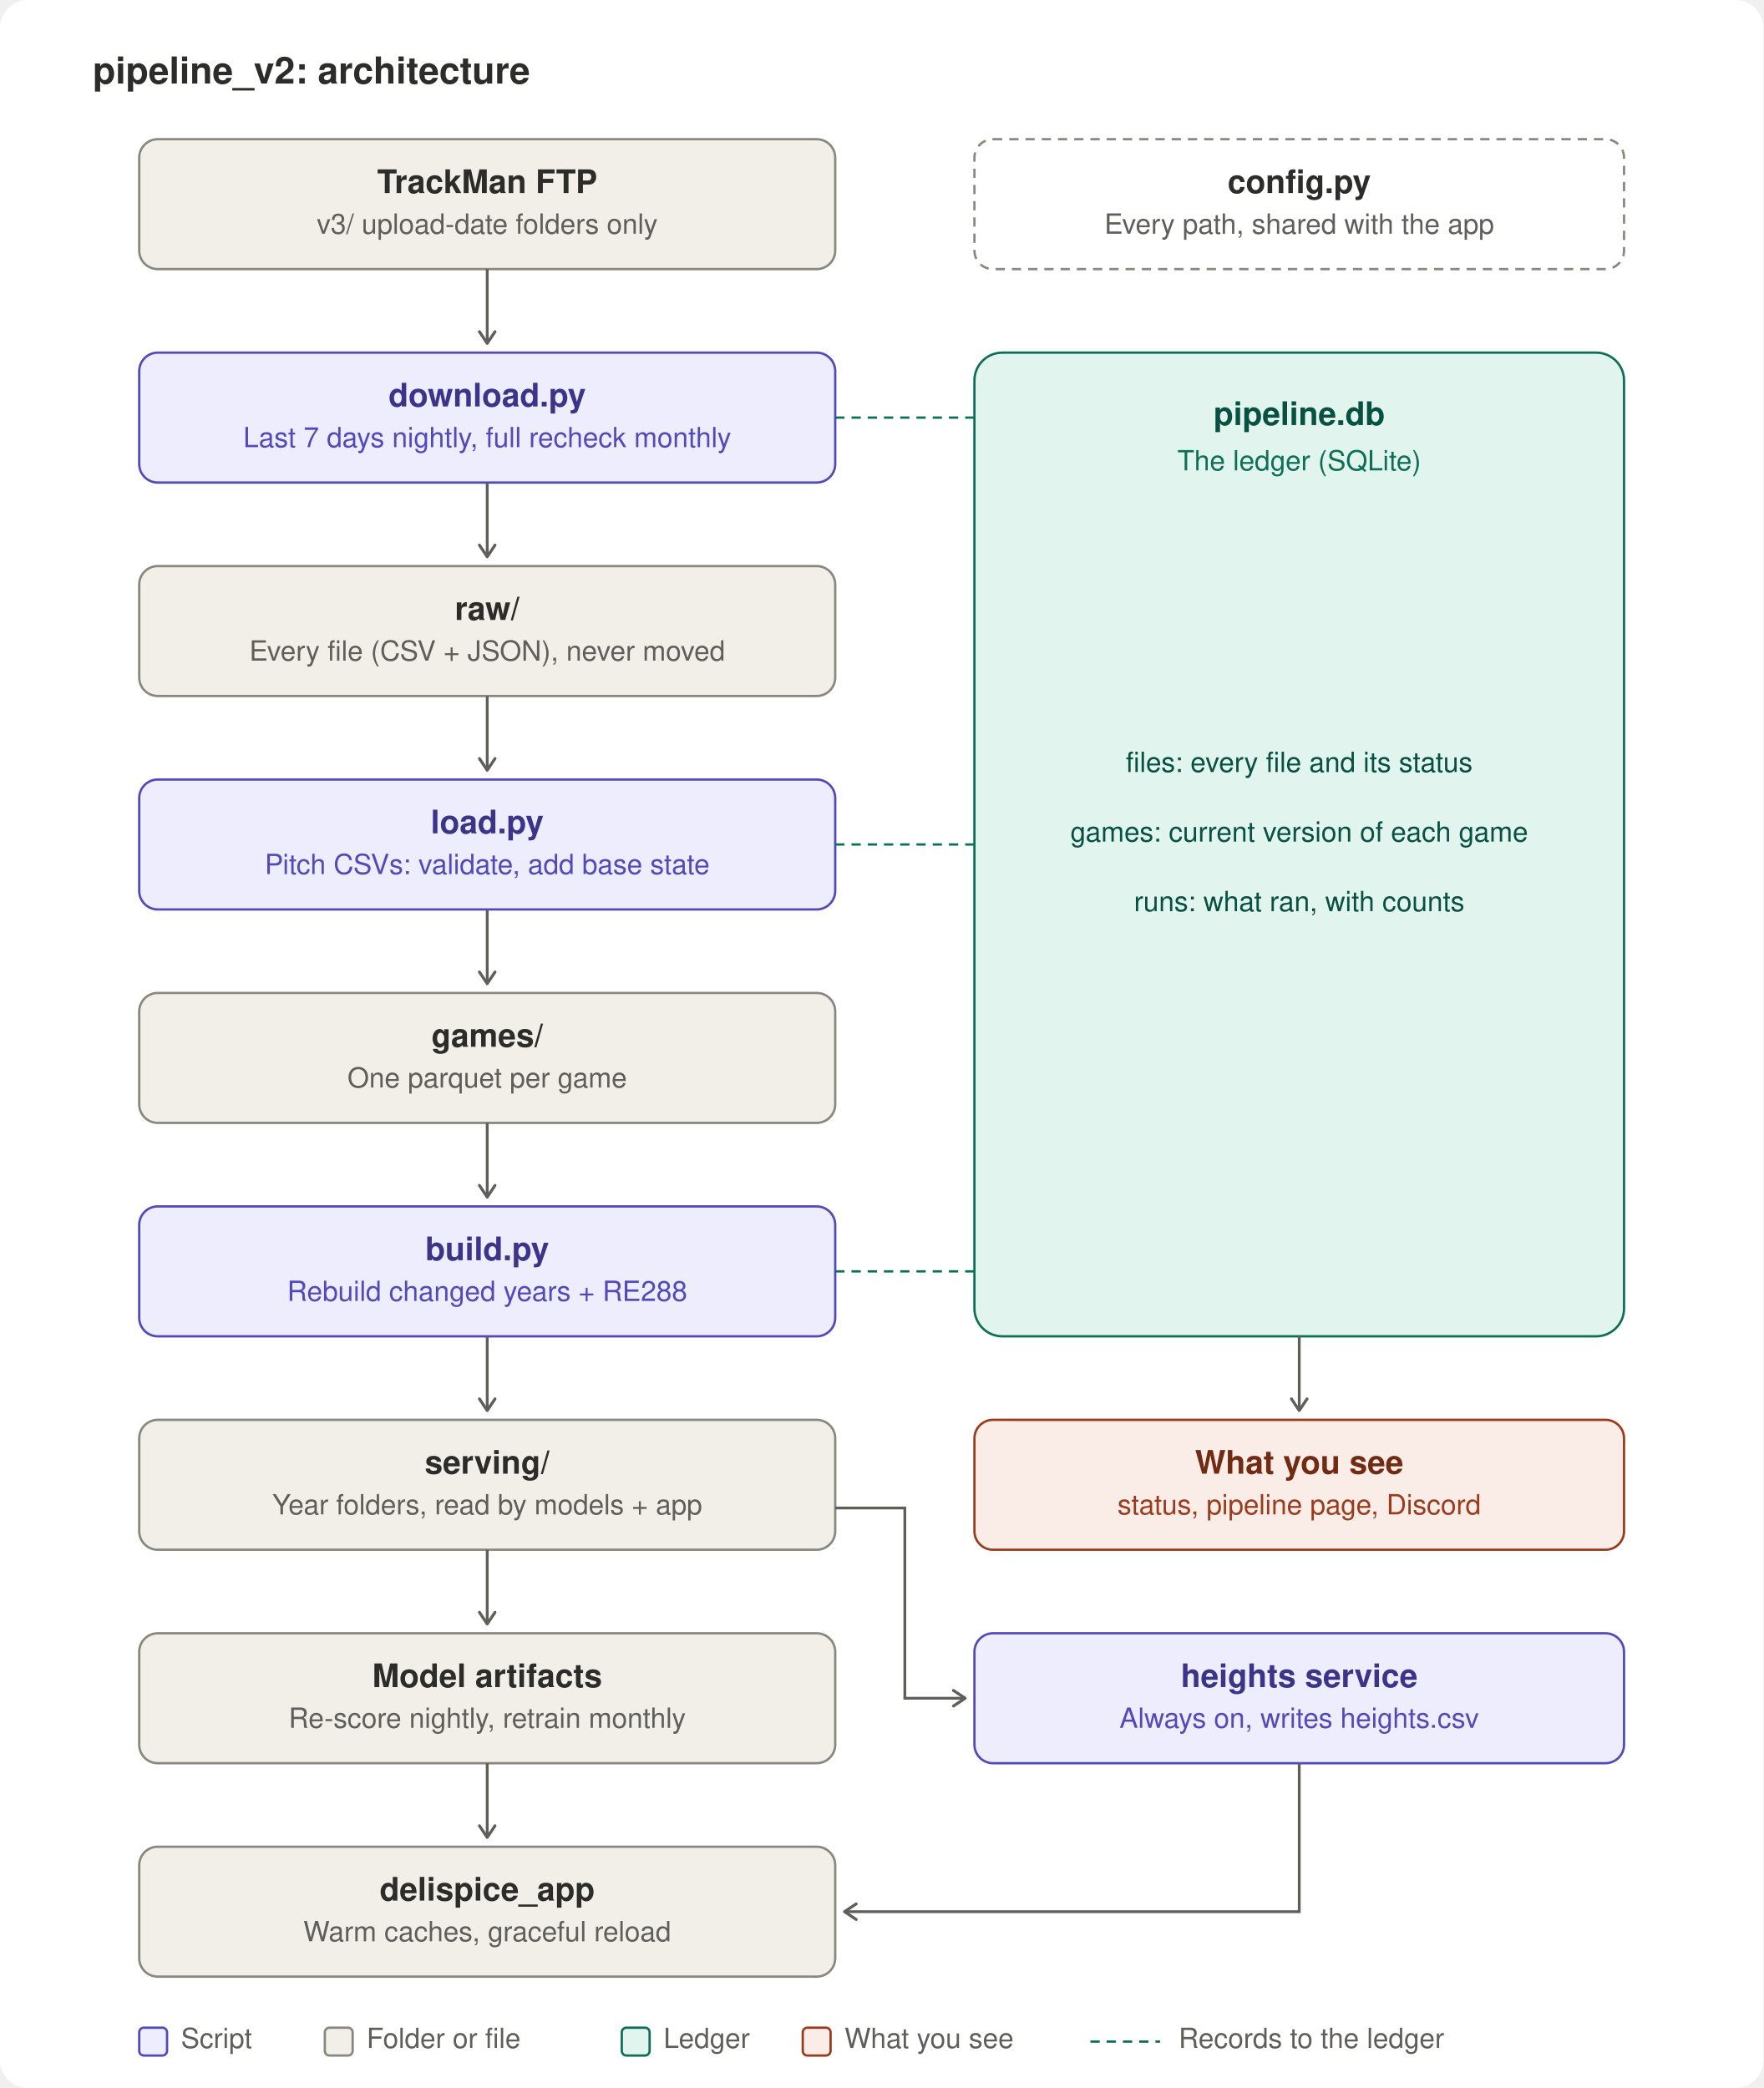
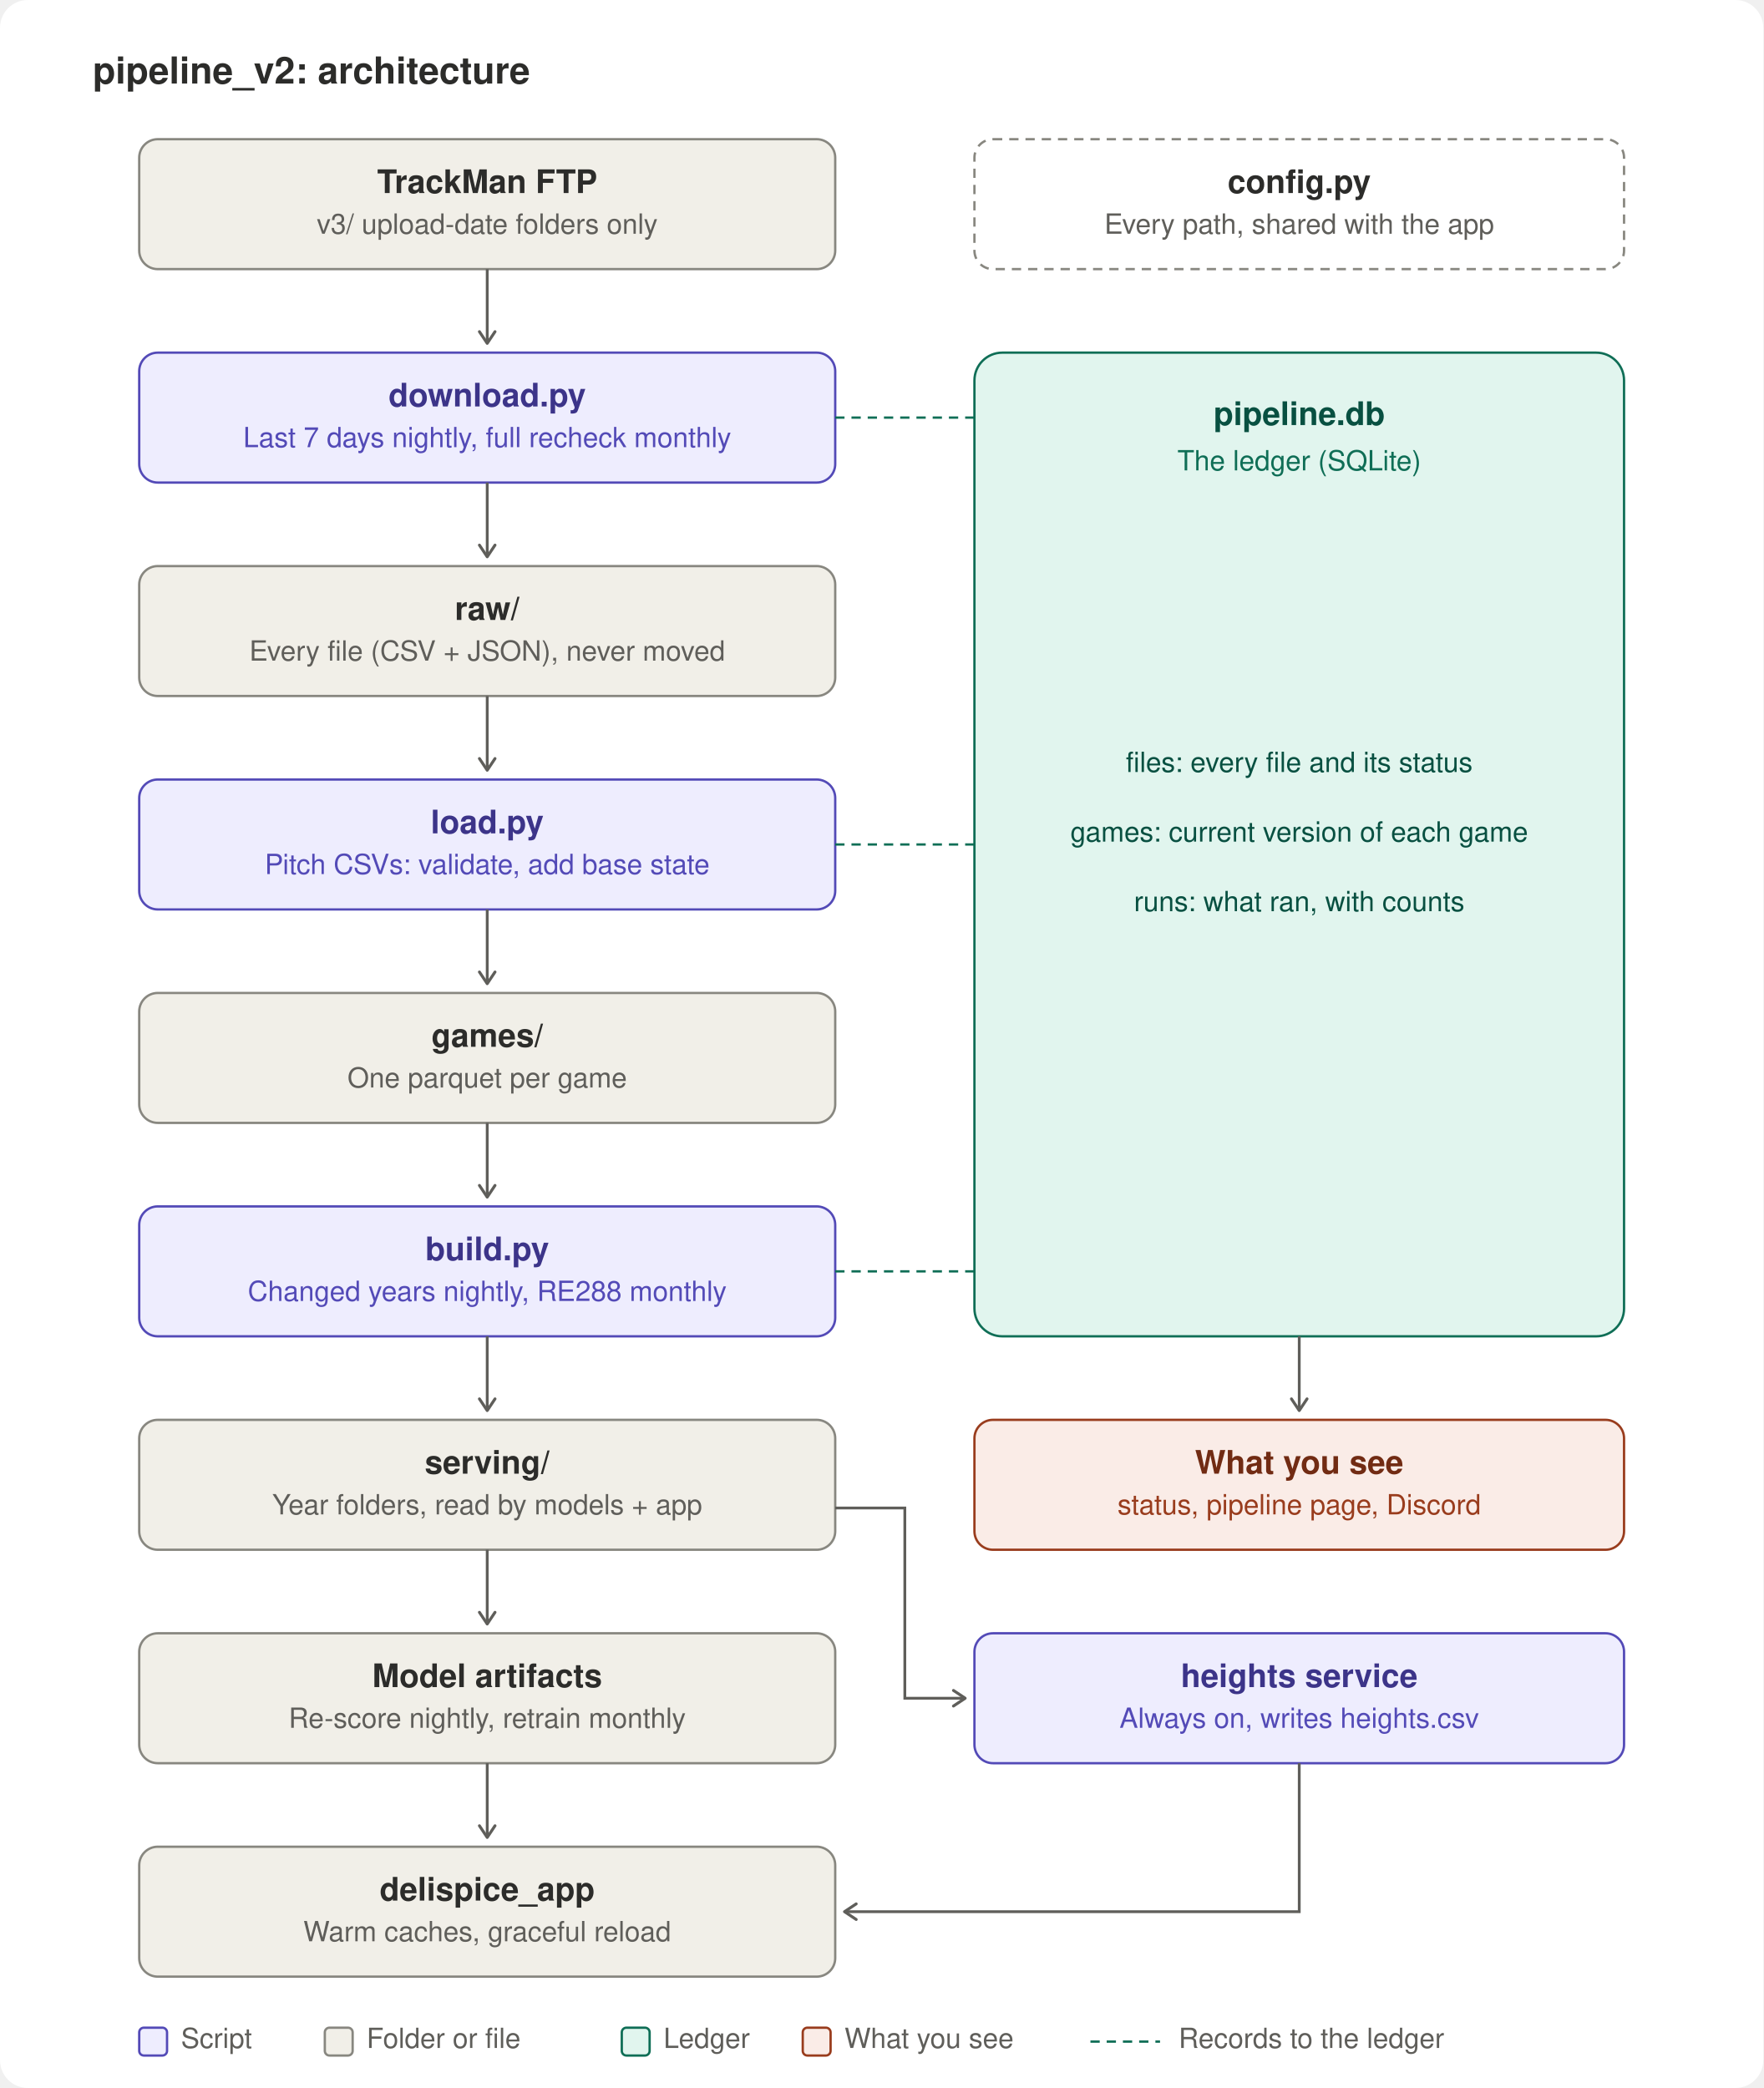
<svg xmlns="http://www.w3.org/2000/svg" width="760" height="900" viewBox="0 0 760 900" role="img">
  <style>
.t{font:600 14px system-ui,-apple-system,"Segoe UI",Helvetica,Arial,sans-serif}
.s{font:400 12px system-ui,-apple-system,"Segoe UI",Helvetica,Arial,sans-serif}
.h{font:600 16px system-ui,-apple-system,"Segoe UI",Helvetica,Arial,sans-serif}
</style>
  <defs>
    <marker id="a" viewBox="0 0 10 10" refX="8" refY="5" markerWidth="7" markerHeight="7" orient="auto-start-reverse">
      <path d="M2 1L8 5L2 9" fill="none" stroke="#5F5E5A" stroke-width="1.5" stroke-linecap="round" stroke-linejoin="round" />
    </marker>
  </defs>
  <rect x="0" y="0" width="760" height="900" rx="12" fill="#FFFFFF" />
  <text class="h" x="40" y="36" fill="#2C2C2A">pipeline_v2: architecture</text>
  <g>
    <rect x="60" y="60" width="300" height="56" rx="8" fill="#F1EFE8" stroke="#888780" />
    <text class="t" x="210" y="80" text-anchor="middle" dominant-baseline="central" fill="#2C2C2A">TrackMan FTP</text>
    <text class="s" x="210" y="98" text-anchor="middle" dominant-baseline="central" fill="#5F5E5A">v3/ upload-date folders only</text>
  </g>
  <line x1="210" y1="116" x2="210" y2="148" stroke="#5F5E5A" stroke-width="1.2" marker-end="url(#a)" />
  <g>
    <rect x="60" y="152" width="300" height="56" rx="8" fill="#EEEDFE" stroke="#534AB7" />
    <text class="t" x="210" y="172" text-anchor="middle" dominant-baseline="central" fill="#3C3489">download.py</text>
    <text class="s" x="210" y="190" text-anchor="middle" dominant-baseline="central" fill="#534AB7">Last 7 days nightly, full recheck monthly</text>
  </g>
  <line x1="210" y1="208" x2="210" y2="240" stroke="#5F5E5A" stroke-width="1.2" marker-end="url(#a)" />
  <g>
    <rect x="60" y="244" width="300" height="56" rx="8" fill="#F1EFE8" stroke="#888780" />
    <text class="t" x="210" y="264" text-anchor="middle" dominant-baseline="central" fill="#2C2C2A">raw/</text>
    <text class="s" x="210" y="282" text-anchor="middle" dominant-baseline="central" fill="#5F5E5A">Every file (CSV + JSON), never moved</text>
  </g>
  <line x1="210" y1="300" x2="210" y2="332" stroke="#5F5E5A" stroke-width="1.2" marker-end="url(#a)" />
  <g>
    <rect x="60" y="336" width="300" height="56" rx="8" fill="#EEEDFE" stroke="#534AB7" />
    <text class="t" x="210" y="356" text-anchor="middle" dominant-baseline="central" fill="#3C3489">load.py</text>
    <text class="s" x="210" y="374" text-anchor="middle" dominant-baseline="central" fill="#534AB7">Pitch CSVs: validate, add base state</text>
  </g>
  <line x1="210" y1="392" x2="210" y2="424" stroke="#5F5E5A" stroke-width="1.2" marker-end="url(#a)" />
  <g>
    <rect x="60" y="428" width="300" height="56" rx="8" fill="#F1EFE8" stroke="#888780" />
    <text class="t" x="210" y="448" text-anchor="middle" dominant-baseline="central" fill="#2C2C2A">games/</text>
    <text class="s" x="210" y="466" text-anchor="middle" dominant-baseline="central" fill="#5F5E5A">One parquet per game</text>
  </g>
  <line x1="210" y1="484" x2="210" y2="516" stroke="#5F5E5A" stroke-width="1.2" marker-end="url(#a)" />
  <g>
    <rect x="60" y="520" width="300" height="56" rx="8" fill="#EEEDFE" stroke="#534AB7" />
    <text class="t" x="210" y="540" text-anchor="middle" dominant-baseline="central" fill="#3C3489">build.py</text>
-     <text class="s" x="210" y="558" text-anchor="middle" dominant-baseline="central" fill="#534AB7">Rebuild changed years + RE288</text>
+     <text class="s" x="210" y="558" text-anchor="middle" dominant-baseline="central" fill="#534AB7">Changed years nightly, RE288 monthly</text>
  </g>
  <line x1="210" y1="576" x2="210" y2="608" stroke="#5F5E5A" stroke-width="1.2" marker-end="url(#a)" />
  <g>
    <rect x="60" y="612" width="300" height="56" rx="8" fill="#F1EFE8" stroke="#888780" />
    <text class="t" x="210" y="632" text-anchor="middle" dominant-baseline="central" fill="#2C2C2A">serving/</text>
    <text class="s" x="210" y="650" text-anchor="middle" dominant-baseline="central" fill="#5F5E5A">Year folders, read by models + app</text>
  </g>
  <line x1="210" y1="668" x2="210" y2="700" stroke="#5F5E5A" stroke-width="1.2" marker-end="url(#a)" />
  <g>
    <rect x="60" y="704" width="300" height="56" rx="8" fill="#F1EFE8" stroke="#888780" />
    <text class="t" x="210" y="724" text-anchor="middle" dominant-baseline="central" fill="#2C2C2A">Model artifacts</text>
    <text class="s" x="210" y="742" text-anchor="middle" dominant-baseline="central" fill="#5F5E5A">Re-score nightly, retrain monthly</text>
  </g>
  <line x1="210" y1="760" x2="210" y2="792" stroke="#5F5E5A" stroke-width="1.2" marker-end="url(#a)" />
  <g>
    <rect x="60" y="796" width="300" height="56" rx="8" fill="#F1EFE8" stroke="#888780" />
    <text class="t" x="210" y="816" text-anchor="middle" dominant-baseline="central" fill="#2C2C2A">delispice_app</text>
    <text class="s" x="210" y="834" text-anchor="middle" dominant-baseline="central" fill="#5F5E5A">Warm caches, graceful reload</text>
  </g>
  <g>
    <rect x="420" y="60" width="280" height="56" rx="8" fill="#FFFFFF" stroke="#888780" stroke-dasharray="4 3" />
    <text class="t" x="560" y="80" text-anchor="middle" dominant-baseline="central" fill="#2C2C2A">config.py</text>
    <text class="s" x="560" y="98" text-anchor="middle" dominant-baseline="central" fill="#5F5E5A">Every path, shared with the app</text>
  </g>
  <line x1="360" y1="180" x2="420" y2="180" stroke="#0F6E56" stroke-width="1" stroke-dasharray="4 3" />
  <line x1="360" y1="364" x2="420" y2="364" stroke="#0F6E56" stroke-width="1" stroke-dasharray="4 3" />
  <line x1="360" y1="548" x2="420" y2="548" stroke="#0F6E56" stroke-width="1" stroke-dasharray="4 3" />
  <g>
    <rect x="420" y="152" width="280" height="424" rx="12" fill="#E1F5EE" stroke="#0F6E56" />
    <text class="t" x="560" y="180" text-anchor="middle" dominant-baseline="central" fill="#085041">pipeline.db</text>
    <text class="s" x="560" y="200" text-anchor="middle" dominant-baseline="central" fill="#0F6E56">The ledger (SQLite)</text>
    <text class="s" x="560" y="330" text-anchor="middle" dominant-baseline="central" fill="#085041">files: every file and its status</text>
    <text class="s" x="560" y="360" text-anchor="middle" dominant-baseline="central" fill="#085041">games: current version of each game</text>
    <text class="s" x="560" y="390" text-anchor="middle" dominant-baseline="central" fill="#085041">runs: what ran, with counts</text>
  </g>
  <line x1="560" y1="576" x2="560" y2="608" stroke="#5F5E5A" stroke-width="1.2" marker-end="url(#a)" />
  <g>
    <rect x="420" y="612" width="280" height="56" rx="8" fill="#FAECE7" stroke="#993C1D" />
    <text class="t" x="560" y="632" text-anchor="middle" dominant-baseline="central" fill="#712B13">What you see</text>
    <text class="s" x="560" y="650" text-anchor="middle" dominant-baseline="central" fill="#993C1D">status, pipeline page, Discord</text>
  </g>
  <path d="M360 650 L390 650 L390 732 L416 732" fill="none" stroke="#5F5E5A" stroke-width="1.2" marker-end="url(#a)" />
  <g>
    <rect x="420" y="704" width="280" height="56" rx="8" fill="#EEEDFE" stroke="#534AB7" />
    <text class="t" x="560" y="724" text-anchor="middle" dominant-baseline="central" fill="#3C3489">heights service</text>
    <text class="s" x="560" y="742" text-anchor="middle" dominant-baseline="central" fill="#534AB7">Always on, writes heights.csv</text>
  </g>
  <path d="M560 760 L560 824 L364 824" fill="none" stroke="#5F5E5A" stroke-width="1.2" marker-end="url(#a)" />
  <rect x="60" y="874" width="12" height="12" rx="2" fill="#EEEDFE" stroke="#534AB7" />
  <text class="s" x="78" y="880" dominant-baseline="central" fill="#5F5E5A">Script</text>
  <rect x="140" y="874" width="12" height="12" rx="2" fill="#F1EFE8" stroke="#888780" />
  <text class="s" x="158" y="880" dominant-baseline="central" fill="#5F5E5A">Folder or file</text>
  <rect x="268" y="874" width="12" height="12" rx="2" fill="#E1F5EE" stroke="#0F6E56" />
  <text class="s" x="286" y="880" dominant-baseline="central" fill="#5F5E5A">Ledger</text>
  <rect x="346" y="874" width="12" height="12" rx="2" fill="#FAECE7" stroke="#993C1D" />
  <text class="s" x="364" y="880" dominant-baseline="central" fill="#5F5E5A">What you see</text>
  <line x1="470" y1="880" x2="500" y2="880" stroke="#0F6E56" stroke-width="1" stroke-dasharray="4 3" />
  <text class="s" x="508" y="880" dominant-baseline="central" fill="#5F5E5A">Records to the ledger</text>
</svg>
